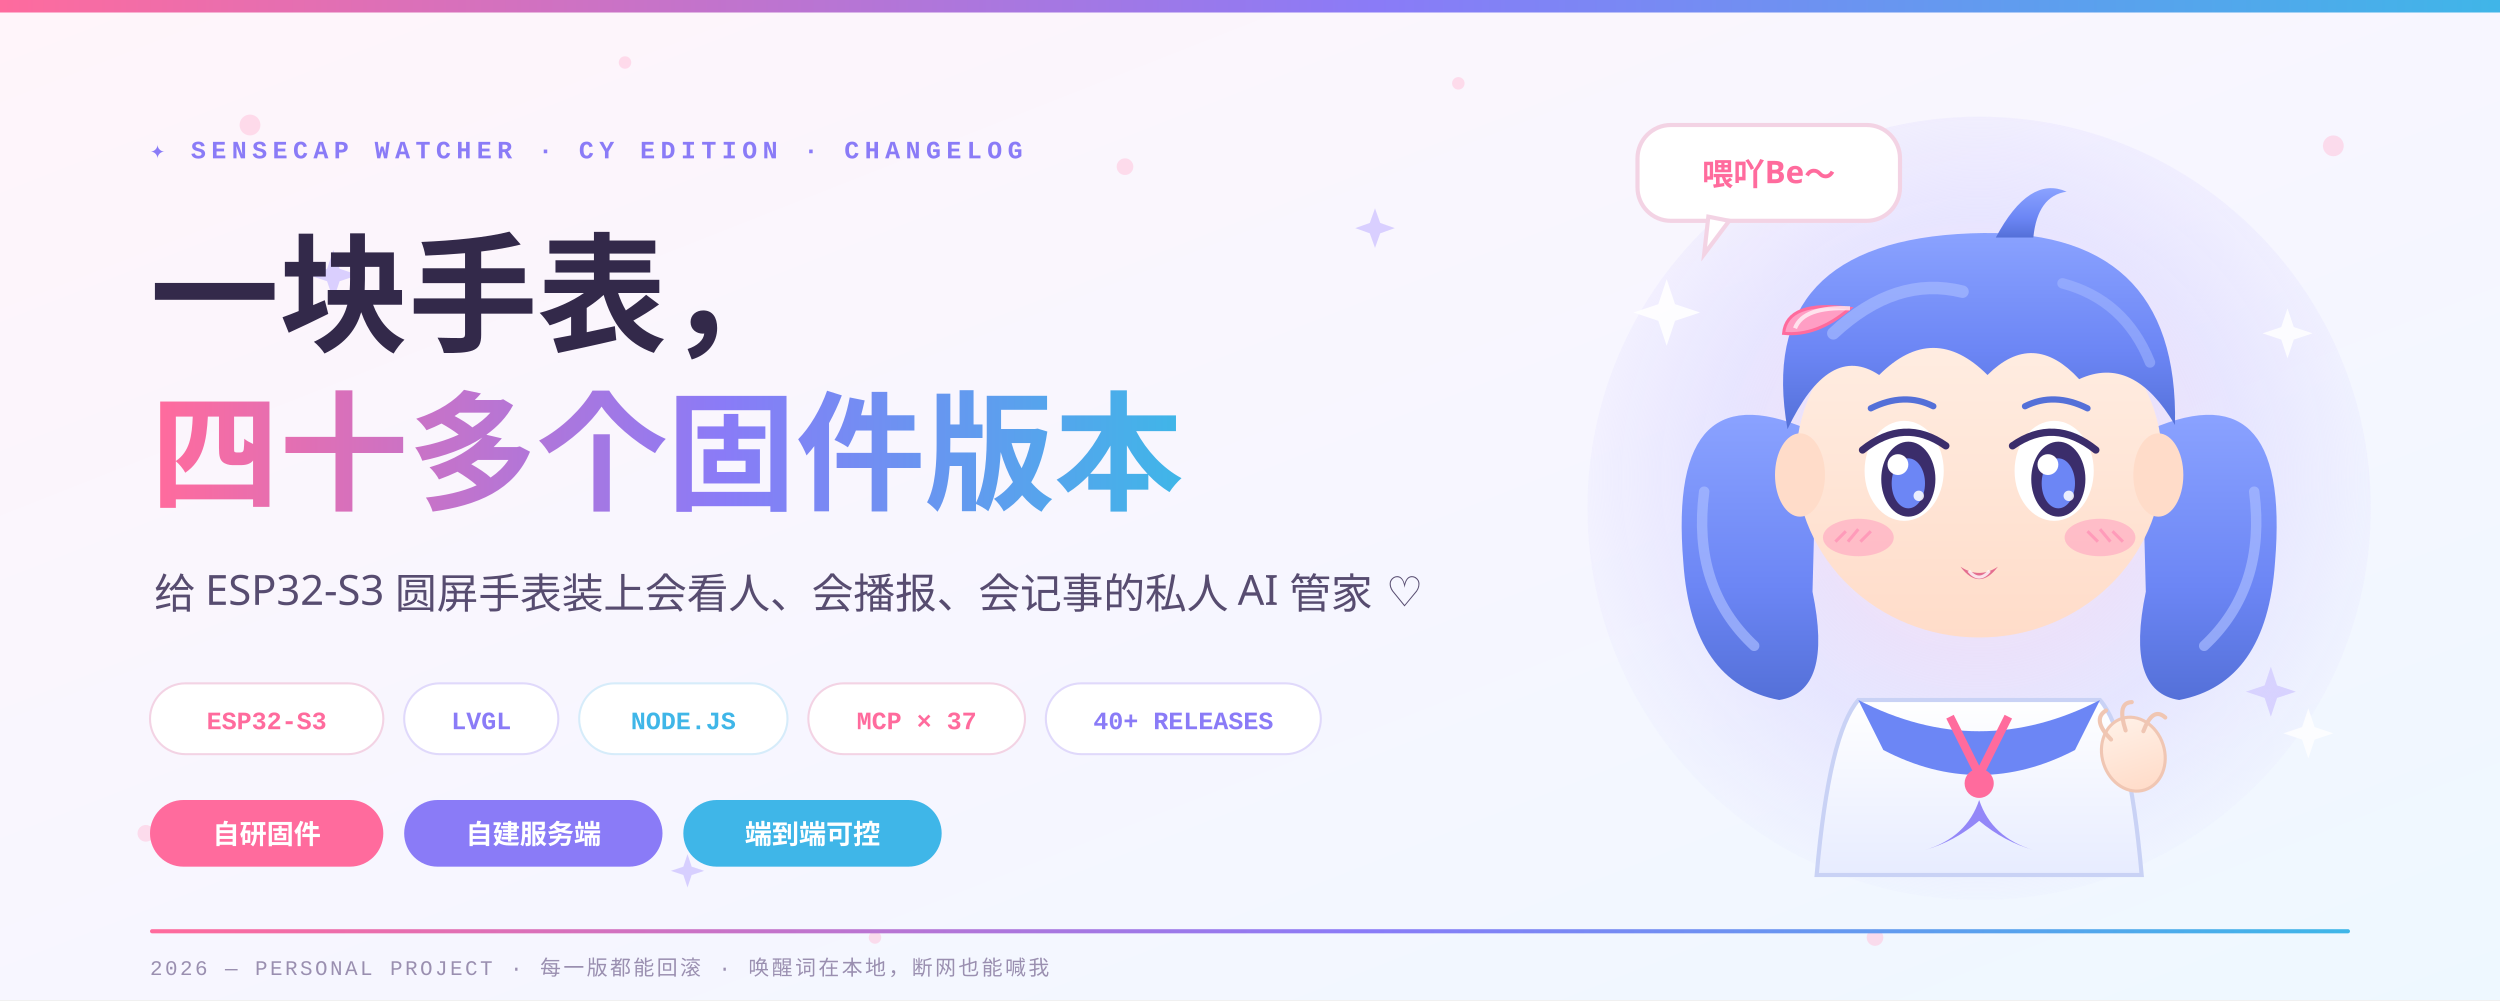
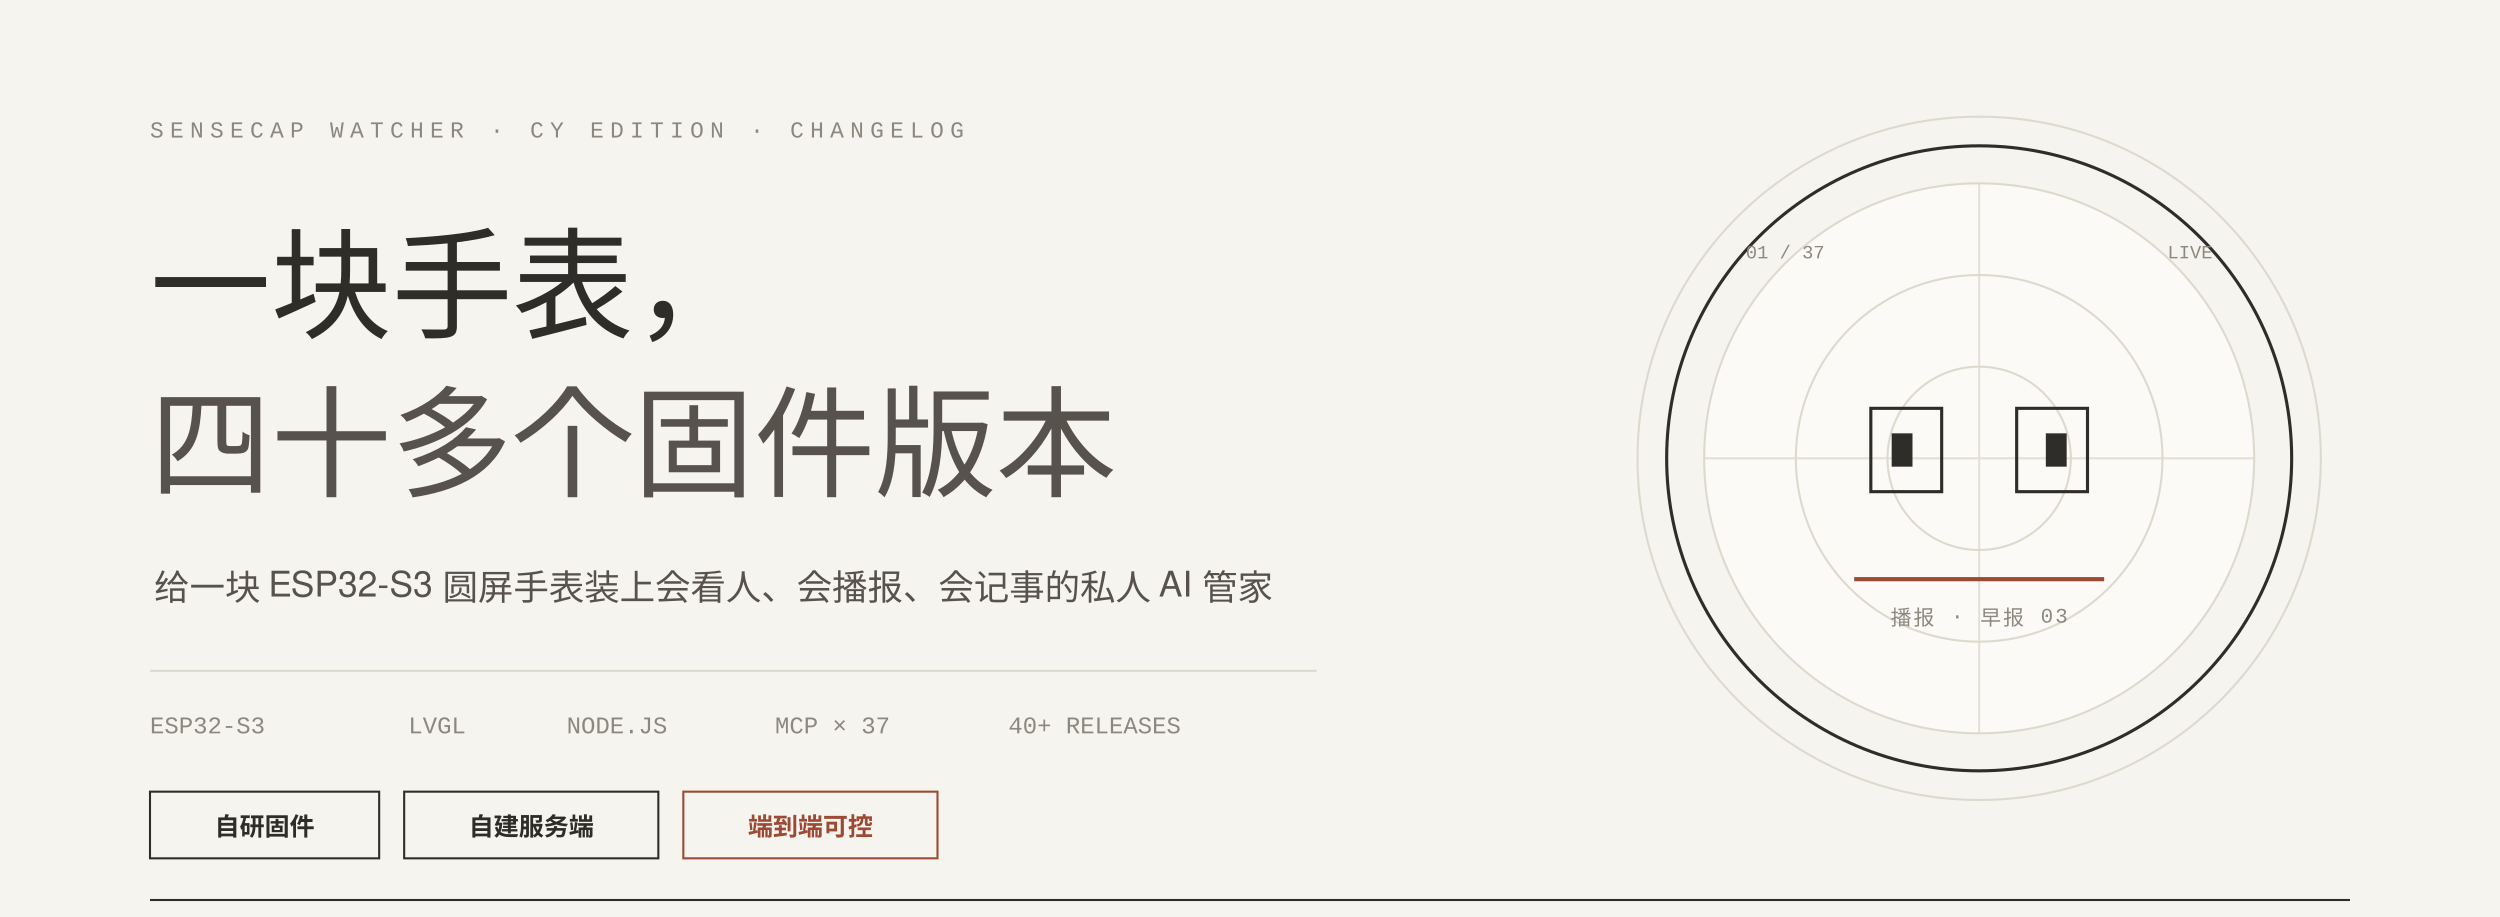
- <svg xmlns="http://www.w3.org/2000/svg" viewBox="0 0 1200 480" width="1200" height="480" role="img" aria-label="SenseCAP Watcher CY 定制版 项目横幅 · Q版鲸鱼娘">
+ <svg xmlns="http://www.w3.org/2000/svg" viewBox="0 0 1200 440" width="1200" height="440" role="img" aria-label="SenseCAP Watcher CY 定制版 项目横幅">
  <defs>
    <style>
-       .h{font-family:"Yuanti SC","YouYuan","PingFang SC","Microsoft YaHei",sans-serif}
+       .h{font-family:"Helvetica Neue",Helvetica,"Hiragino Sans","PingFang SC","Microsoft YaHei",sans-serif}
      .m{font-family:"SF Mono",Consolas,"Liberation Mono",monospace}
    </style>
-     <linearGradient id="bg" x1="0" y1="0" x2="1" y2="1">
-       <stop offset="0" stop-color="#fff5fa" />
-       <stop offset="52%" stop-color="#f7f6ff" />
-       <stop offset="100%" stop-color="#eef8ff" />
-     </linearGradient>
-     <linearGradient id="ttl" x1="0" y1="0" x2="1" y2="0">
-       <stop offset="0" stop-color="#ff6b9d" />
-       <stop offset="55%" stop-color="#8a7bf7" />
-       <stop offset="100%" stop-color="#3fb6e8" />
-     </linearGradient>
-     <radialGradient id="halo" cx="50%" cy="46%" r="58%">
-       <stop offset="0" stop-color="#ffd9ec" stop-opacity=".95" />
-       <stop offset="58%" stop-color="#dcd8ff" stop-opacity=".55" />
-       <stop offset="100%" stop-color="#dcd8ff" stop-opacity="0" />
-     </radialGradient>
-     <linearGradient id="hair" x1="0" y1="0" x2="0" y2="1">
-       <stop offset="0" stop-color="#8aa2ff" />
-       <stop offset="60%" stop-color="#6c86f5" />
-       <stop offset="100%" stop-color="#5470d8" />
-     </linearGradient>
-     <linearGradient id="skin" x1="0" y1="0" x2="0" y2="1">
-       <stop offset="0" stop-color="#fff0e6" />
-       <stop offset="100%" stop-color="#ffdcc9" />
-     </linearGradient>
-     <linearGradient id="cloth" x1="0" y1="0" x2="0" y2="1">
-       <stop offset="0" stop-color="#ffffff" />
-       <stop offset="100%" stop-color="#e7ecff" />
-     </linearGradient>
  </defs>
-   <rect width="1200" height="480" fill="url(#bg)" />
-   <g fill="#ffc4dd" opacity=".55">
-     <circle cx="120" cy="60" r="5" />
-     <circle cx="300" cy="30" r="3" />
-     <circle cx="540" cy="80" r="4" />
-     <circle cx="700" cy="40" r="3" />
-     <circle cx="1120" cy="70" r="5" />
-     <circle cx="70" cy="400" r="4" />
-     <circle cx="420" cy="450" r="3" />
-     <circle cx="900" cy="450" r="4" />
+   <rect width="1200" height="440" fill="#f6f4ee" />
+   <text x="72" y="66" class="m" font-size="11" letter-spacing="3" fill="#8d887e">SENSECAP WATCHER · CY EDITION · CHANGELOG</text>
+   <text x="72" y="158" class="h" font-size="58" font-weight="500" fill="#2f2d29">一块手表，</text>
+   <text x="72" y="234" class="h" font-size="58" font-weight="500" fill="#57534c">四十多个固件版本</text>
+   <text x="74" y="288" class="h" font-size="17" fill="#57534c">给一块 ESP32-S3 圆屏手表装上会看人、会播报、会记事的私人 AI 管家</text>
+   <g class="m" font-size="11.5" fill="#8d887e">
+     <line x1="72" y1="322" x2="632" y2="322" stroke="#ded9cd" />
+     <text x="72" y="352">ESP32-S3</text>
+     <text x="196" y="352">LVGL</text>
+     <text x="272" y="352">NODE.JS</text>
+     <text x="372" y="352">MCP × 37</text>
+     <text x="484" y="352">40+ RELEASES</text>
  </g>
-   <g fill="#c3b6ff" opacity=".6">
-     <path d="M160 120 l3 9 9 3 -9 3 -3 9 -3 -9 -9 -3 9 -3z" />
-     <path d="M660 100 l2.5 7 7 2.5 -7 2.5 -2.5 7 -2.5 -7 -7 -2.5 7 -2.5z" />
-     <path d="M1090 320 l3 9 9 3 -9 3 -3 9 -3 -9 -9 -3 9 -3z" />
-     <path d="M330 410 l2 6 6 2 -6 2 -2 6 -2 -6 -6 -2 6 -2z" />
+   <g class="h" font-size="12" font-weight="600">
+     <rect x="72" y="380" width="110" height="32" fill="none" stroke="#2f2d29" />
+     <text x="127" y="401" text-anchor="middle" fill="#2f2d29">自研固件</text>
+     <rect x="194" y="380" width="122" height="32" fill="none" stroke="#2f2d29" />
+     <text x="255" y="401" text-anchor="middle" fill="#2f2d29">自建服务端</text>
+     <rect x="328" y="380" width="122" height="32" fill="none" stroke="#9c4a35" />
+     <text x="389" y="401" text-anchor="middle" fill="#9c4a35">端到端可控</text>
  </g>
-   <rect x="0" y="0" width="1200" height="6" fill="url(#ttl)" />
-   <text x="72" y="76" class="m" font-size="12" letter-spacing="2.6" font-weight="700" fill="#8a7bf7">✦ SENSECAP WATCHER · CY EDITION · CHANGELOG</text>
-   <text x="72" y="164" class="h" font-size="62" font-weight="900" fill="#33294a">一块手表，</text>
-   <text x="72" y="240" class="h" font-size="62" font-weight="900" fill="url(#ttl)">四十多个固件版本</text>
-   <text x="74" y="292" class="h" font-size="20" fill="#574c70">给 ESP32-S3 圆屏手表装上会看人、会播报、会记事的私人 AI 管家 ♡</text>
-   <g class="m" font-size="12" font-weight="700">
-     <rect x="72" y="328" width="112" height="34" rx="17" fill="#fff" stroke="#f3d3e4" />
-     <text x="128" y="350" text-anchor="middle" fill="#ff6b9d">ESP32-S3</text>
-     <rect x="194" y="328" width="74" height="34" rx="17" fill="#fff" stroke="#e0d9fb" />
-     <text x="231" y="350" text-anchor="middle" fill="#8a7bf7">LVGL</text>
-     <rect x="278" y="328" width="100" height="34" rx="17" fill="#fff" stroke="#d6ecfa" />
-     <text x="328" y="350" text-anchor="middle" fill="#3fb6e8">NODE.JS</text>
-     <rect x="388" y="328" width="104" height="34" rx="17" fill="#fff" stroke="#f3d3e4" />
-     <text x="440" y="350" text-anchor="middle" fill="#ff6b9d">MCP × 37</text>
-     <rect x="502" y="328" width="132" height="34" rx="17" fill="#fff" stroke="#e0d9fb" />
-     <text x="568" y="350" text-anchor="middle" fill="#8a7bf7">40+ RELEASES</text>
+   <g transform="translate(950 220)">
+     <circle r="164" fill="none" stroke="#ded9cd" stroke-width="1" />
+     <circle r="150" fill="none" stroke="#2f2d29" stroke-width="1.5" />
+     <circle r="132" fill="#fbfaf6" stroke="#ded9cd" stroke-width="1" />
+     <g stroke="#ded9cd" stroke-width="1" opacity=".8">
+       <line x1="-132" y1="0" x2="132" y2="0" />
+       <line x1="0" y1="-132" x2="0" y2="132" />
+     </g>
+     <circle r="88" fill="none" stroke="#ded9cd" stroke-width="1" />
+     <circle r="44" fill="none" stroke="#ded9cd" stroke-width="1" />
+     <rect x="-52" y="-24" width="34" height="40" fill="none" stroke="#2f2d29" stroke-width="1.5" />
+     <rect x="18" y="-24" width="34" height="40" fill="none" stroke="#2f2d29" stroke-width="1.5" />
+     <rect x="-42" y="-12" width="10" height="16" fill="#2f2d29" />
+     <rect x="32" y="-12" width="10" height="16" fill="#2f2d29" />
+     <line x1="-60" y1="58" x2="60" y2="58" stroke="#9c4a35" stroke-width="2" />
+     <text x="0" y="80" class="m" font-size="10" fill="#8d887e" text-anchor="middle" letter-spacing="1">播报 · 早报 03</text>
+     <text x="-112" y="-96" class="m" font-size="9" fill="#8d887e">01 / 37</text>
+     <text x="112" y="-96" class="m" font-size="9" fill="#8d887e" text-anchor="end">LIVE</text>
  </g>
-   <g class="h" font-size="13" font-weight="800">
-     <rect x="72" y="384" width="112" height="32" rx="16" fill="#ff6b9d" />
-     <text x="128" y="405" text-anchor="middle" fill="#fff">自研固件</text>
-     <rect x="194" y="384" width="124" height="32" rx="16" fill="#8a7bf7" />
-     <text x="256" y="405" text-anchor="middle" fill="#fff">自建服务端</text>
-     <rect x="328" y="384" width="124" height="32" rx="16" fill="#3fb6e8" />
-     <text x="390" y="405" text-anchor="middle" fill="#fff">端到端可控</text>
-   </g>
-   <g transform="translate(950 244)">
-     <circle r="188" fill="url(#halo)" />
-     <g fill="#fff">
-       <path d="M-150 -110 l4 12 12 4 -12 4 -4 12 -4 -12 -12 -4 12 -4z" opacity=".9" />
-       <path d="M148 -96 l3 9 9 3 -9 3 -3 9 -3 -9 -9 -3 9 -3z" opacity=".85" />
-       <path d="M158 96 l3 9 9 3 -9 3 -3 9 -3 -9 -9 -3 9 -3z" opacity=".8" />
-     </g>
-     <path d="M-78 -36 Q-150 -70 -142 26 Q-138 84 -96 92 Q-70 88 -80 40 Z" fill="url(#hair)" />
-     <path d="M78 -36 Q150 -70 142 26 Q138 84 96 92 Q70 88 80 40 Z" fill="url(#hair)" />
-     <path d="M-132 -8 q-6 46 24 74" stroke="#a8bbff" stroke-width="5" fill="none" opacity=".7" stroke-linecap="round" />
-     <path d="M132 -8 q6 46 -24 74" stroke="#a8bbff" stroke-width="5" fill="none" opacity=".7" stroke-linecap="round" />
-     <path d="M-58 92 Q-72 108 -78 176 L78 176 Q72 108 58 92 Z" fill="url(#cloth)" stroke="#c9d2f5" stroke-width="2" />
-     <path d="M-58 92 Q0 122 58 92 L46 116 Q0 140 -46 116 Z" fill="#6c86f5" />
-     <path d="M-14 100 L0 128 L14 100" fill="none" stroke="#ff6b9d" stroke-width="4" />
-     <circle cx="0" cy="132" r="7" fill="#ff6b9d" />
-     <path d="M0 140 q-6 18 -26 24 q14 -4 26 -14 q12 10 26 14 q-20 -6 -26 -24z" fill="#8a7bf7" opacity=".9" />
-     <ellipse cx="0" cy="-22" rx="88" ry="84" fill="url(#skin)" />
-     <ellipse cx="-86" cy="-16" rx="12" ry="20" fill="#ffdcc9" />
-     <ellipse cx="86" cy="-16" rx="12" ry="20" fill="#ffdcc9" />
-     <path d="M-92 -38 Q-108 -128 -4 -132 Q96 -136 94 -40 Q74 -74 48 -62 Q26 -86 4 -64 Q-22 -90 -48 -64 Q-72 -80 -92 -38 Z" fill="url(#hair)" />
-     <path d="M-70 -84 Q-40 -112 -8 -104" stroke="#a8bbff" stroke-width="6" fill="none" opacity=".65" stroke-linecap="round" />
-     <path d="M40 -108 Q70 -100 82 -70" stroke="#a8bbff" stroke-width="5" fill="none" opacity=".5" stroke-linecap="round" />
-     <path d="M8 -130 q16 -30 34 -22 q-14 2 -16 22" fill="url(#hair)" />
-     <g transform="translate(-62 -96) rotate(-24)">
-       <path d="M0 0 Q-26 -16 -34 -2 Q-20 6 0 0Z" fill="#ff9ec4" stroke="#ff6b9d" stroke-width="1.5" />
-       <path d="M0 0 Q-20 -10 -28 -2" stroke="#fff" stroke-width="2" fill="none" opacity=".7" />
-     </g>
-     <g>
-       <ellipse cx="-36" cy="-18" rx="19" ry="24" fill="#fff" />
-       <ellipse cx="36" cy="-18" rx="19" ry="24" fill="#fff" />
-       <ellipse cx="-34" cy="-14" rx="13" ry="18" fill="#3b2d6b" />
-       <ellipse cx="38" cy="-14" rx="13" ry="18" fill="#3b2d6b" />
-       <ellipse cx="-34" cy="-12" rx="8" ry="12" fill="#6c86f5" />
-       <ellipse cx="38" cy="-12" rx="8" ry="12" fill="#6c86f5" />
-       <circle cx="-39" cy="-21" r="5" fill="#fff" />
-       <circle cx="33" cy="-21" r="5" fill="#fff" />
-       <circle cx="-29" cy="-6" r="2.5" fill="#fff" opacity=".85" />
-       <circle cx="43" cy="-6" r="2.5" fill="#fff" opacity=".85" />
-       <path d="M-56 -28 q20 -16 40 -2" stroke="#3b2d6b" stroke-width="3.5" fill="none" stroke-linecap="round" />
-       <path d="M16 -30 q20 -14 40 2" stroke="#3b2d6b" stroke-width="3.5" fill="none" stroke-linecap="round" />
-       <path d="M-52 -48 q16 -8 30 -1" stroke="#5470d8" stroke-width="3" fill="none" stroke-linecap="round" />
-       <path d="M22 -49 q14 -7 30 1" stroke="#5470d8" stroke-width="3" fill="none" stroke-linecap="round" />
-     </g>
-     <ellipse cx="-58" cy="14" rx="17" ry="9" fill="#ff9fc0" opacity=".55" />
-     <ellipse cx="58" cy="14" rx="17" ry="9" fill="#ff9fc0" opacity=".55" />
-     <g stroke="#ff8db4" stroke-width="1.5" opacity=".7">
-       <path d="M-64 11 l-5 5 M-58 10 l-5 6 M-52 11 l-5 5" />
-       <path d="M52 11 l5 5 M58 10 l5 6 M64 11 l5 5" />
-     </g>
-     <path d="M-9 28 q9 12 18 0 q-9 6 -18 0z" fill="#e46d8f" />
-     <path d="M-5 30 q5 6 10 0" stroke="#fff" stroke-width="1.5" fill="none" opacity=".8" />
-     <g transform="translate(74 118) rotate(-18)">
-       <ellipse cx="0" cy="0" rx="15" ry="18" fill="url(#skin)" stroke="#f0c6b3" stroke-width="1.5" />
-       <path d="M-8 -10 q-6 -12 2 -14 M0 -12 q0 -14 7 -12 M8 -9 q8 -10 12 -3" stroke="#f0c6b3" stroke-width="2" fill="none" stroke-linecap="round" />
-     </g>
-     <g transform="translate(-156 -150)">
-       <rect x="-8" y="-34" width="126" height="46" rx="16" fill="#fff" stroke="#f3d3e4" stroke-width="2" />
-       <path d="M36 12 l-12 16 2 -18z" fill="#fff" stroke="#f3d3e4" stroke-width="2" />
-       <text x="55" y="-5" text-anchor="middle" class="h" font-size="15" font-weight="800" fill="#ff6b9d">喂吖Be～</text>
-     </g>
-   </g>
-   <rect x="72" y="446" width="1056" height="2" rx="1" fill="url(#ttl)" />
-   <text x="72" y="468" class="m" font-size="10" letter-spacing="1.2" fill="#9a8fb0">2026 — PERSONAL PROJECT · 每一版都能回滚 · 唤醒词在本地，断网也能喊我</text>
+   <line x1="72" y1="432" x2="1128" y2="432" stroke="#2f2d29" stroke-width="1" />
+   <text x="72" y="450" class="m" font-size="9.5" letter-spacing="1.2" fill="#8d887e">2026 — PERSONAL PROJECT · EVERY VERSION REVERTIBLE</text>
</svg>
